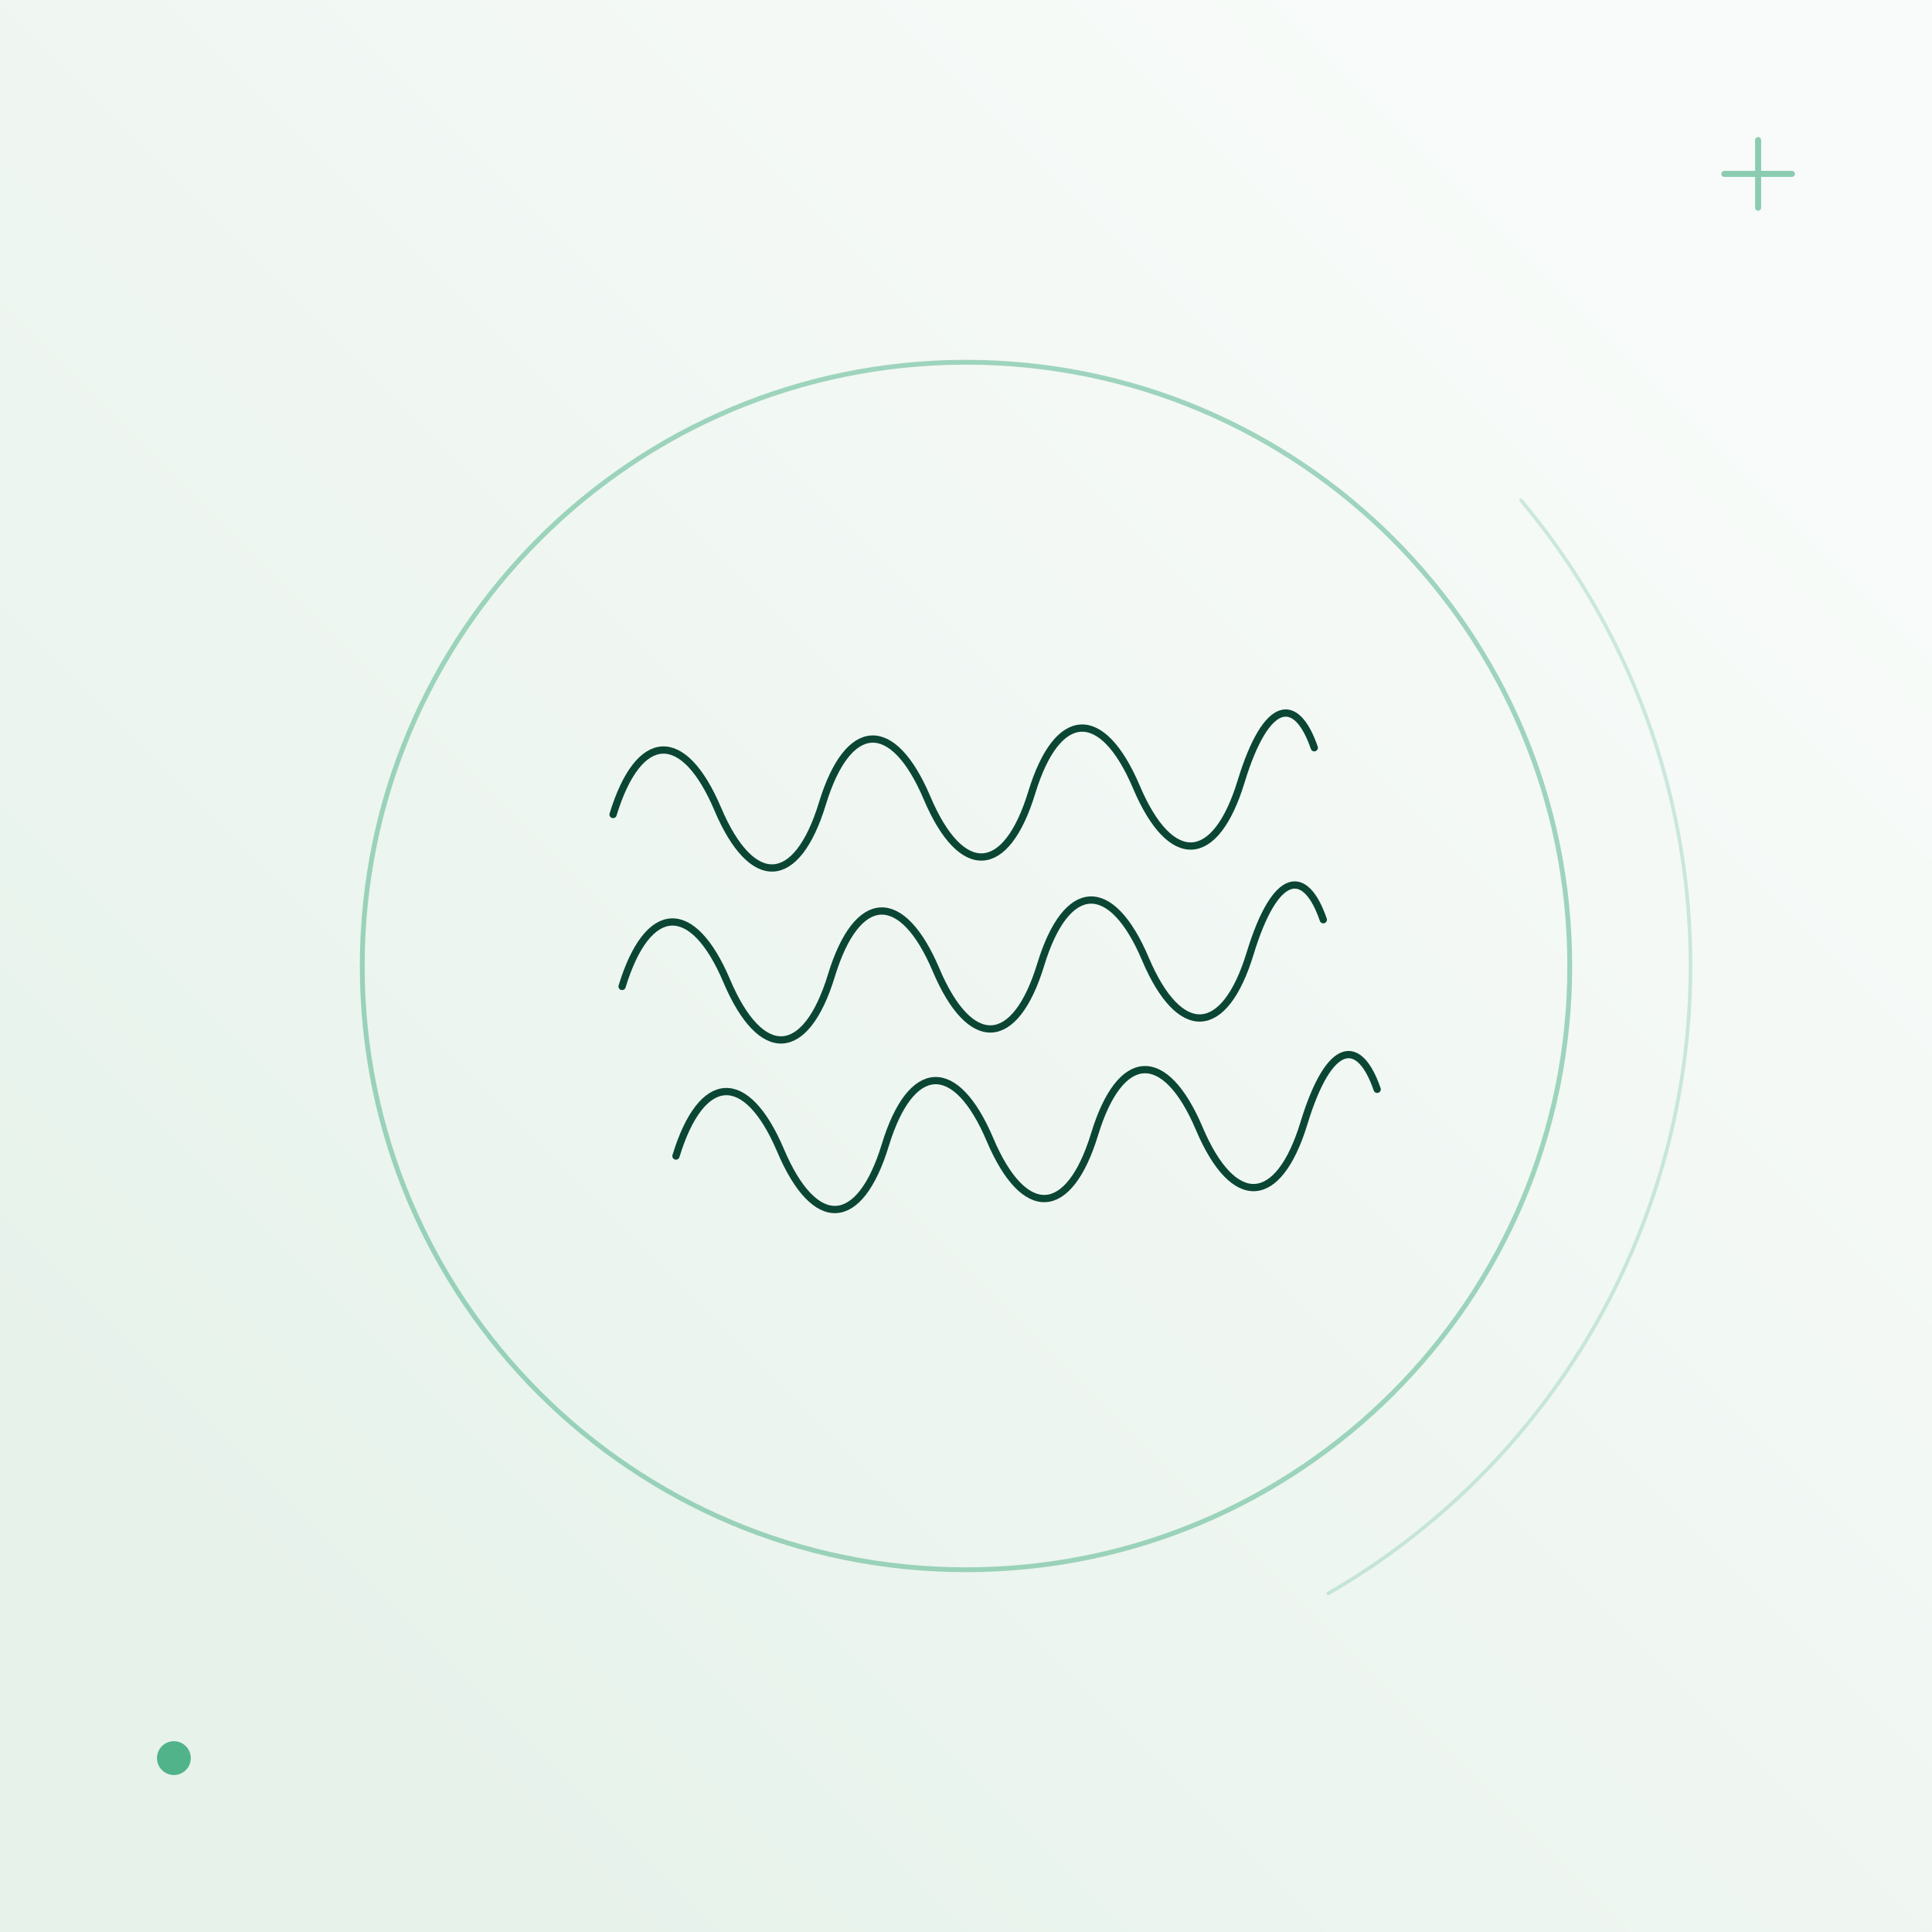
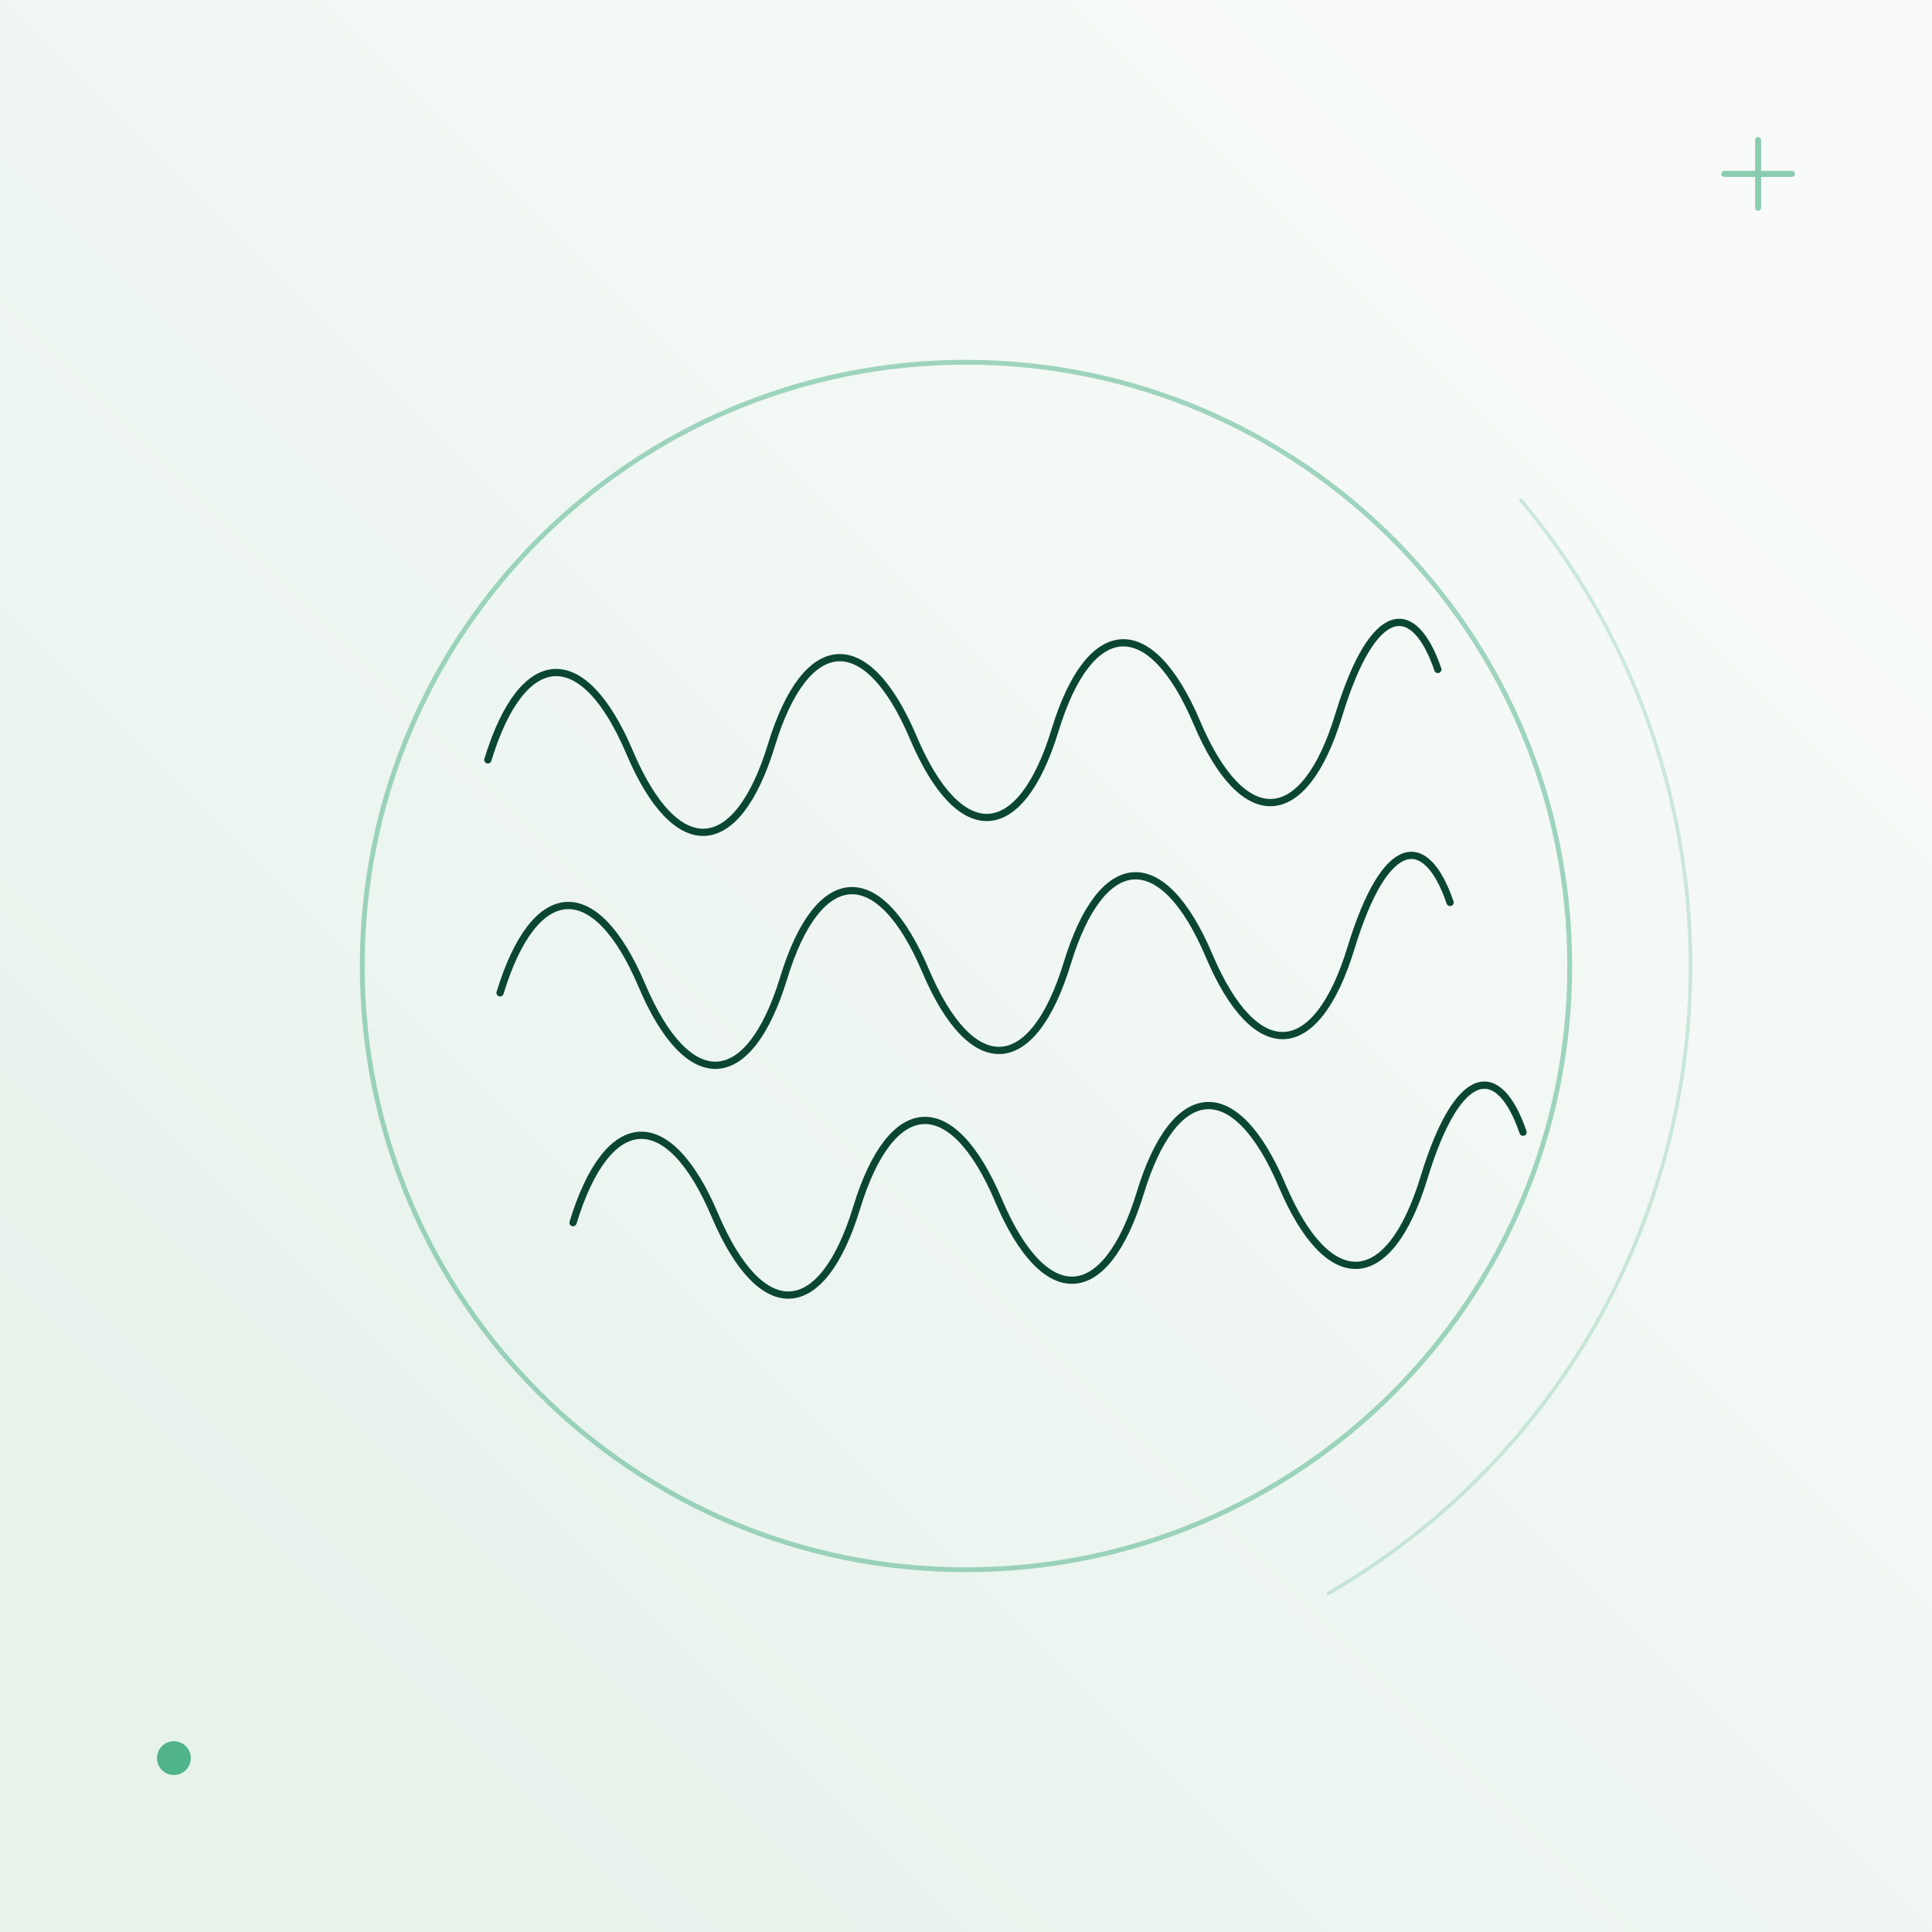
<svg xmlns="http://www.w3.org/2000/svg" width="800" height="800" viewBox="0 0 800 800" shape-rendering="geometricPrecision">
  <defs>
    <linearGradient id="bg" x1="0.85" y1="0.15" x2="0.15" y2="0.85">
      <stop offset="0%" stop-color="#F8FBF9" />
      <stop offset="100%" stop-color="#E7F2EB" />
    </linearGradient>
  </defs>
  <rect width="800" height="800" fill="url(#bg)" />
  <path d="M 629.81 207.16 A 300 300 0 0 1 550 659.81" fill="none" stroke="#1E9E6A" stroke-width="1.5" stroke-linecap="round" opacity="0.2" />
  <circle cx="400" cy="400" r="250" fill="none" stroke="#1E9E6A" stroke-width="2" opacity="0.4" />
-   <g transform="translate(400 401) rotate(-3) scale(1.55)" fill="none" stroke="#0B4634" stroke-width="1.94" stroke-linecap="round" stroke-linejoin="round" opacity="1">
+   <g transform="translate(400 401) rotate(-3) scale(2.1)" fill="none" stroke="#0B4634" stroke-width="1.43" stroke-linecap="round" stroke-linejoin="round" opacity="1">
    <path d="M -92 0 C -84 -22 -72 -22 -64 0 C -56 22 -44 22 -36 0 C -28 -22 -16 -22 -8 0 C 0 22 12 22 20 0 C 28 -22 40 -22 48 0 C 56 22 68 22 76 0 C 84 -22 92 -22 96 -8" transform="translate(0 -46)" />
    <path d="M -92 0 C -84 -22 -72 -22 -64 0 C -56 22 -44 22 -36 0 C -28 -22 -16 -22 -8 0 C 0 22 12 22 20 0 C 28 -22 40 -22 48 0 C 56 22 68 22 76 0 C 84 -22 92 -22 96 -8" />
    <path d="M -92 0 C -84 -22 -72 -22 -64 0 C -56 22 -44 22 -36 0 C -28 -22 -16 -22 -8 0 C 0 22 12 22 20 0 C 28 -22 40 -22 48 0 C 56 22 68 22 76 0 C 84 -22 92 -22 96 -8" transform="translate(12 46)" />
  </g>
  <circle cx="72" cy="728" r="7" fill="#1E9E6A" opacity="0.75" />
  <path d="M 714 72 H 742 M 728 58 V 86" stroke="#1E9E6A" stroke-width="2.5" stroke-linecap="round" opacity="0.5" />
</svg>
